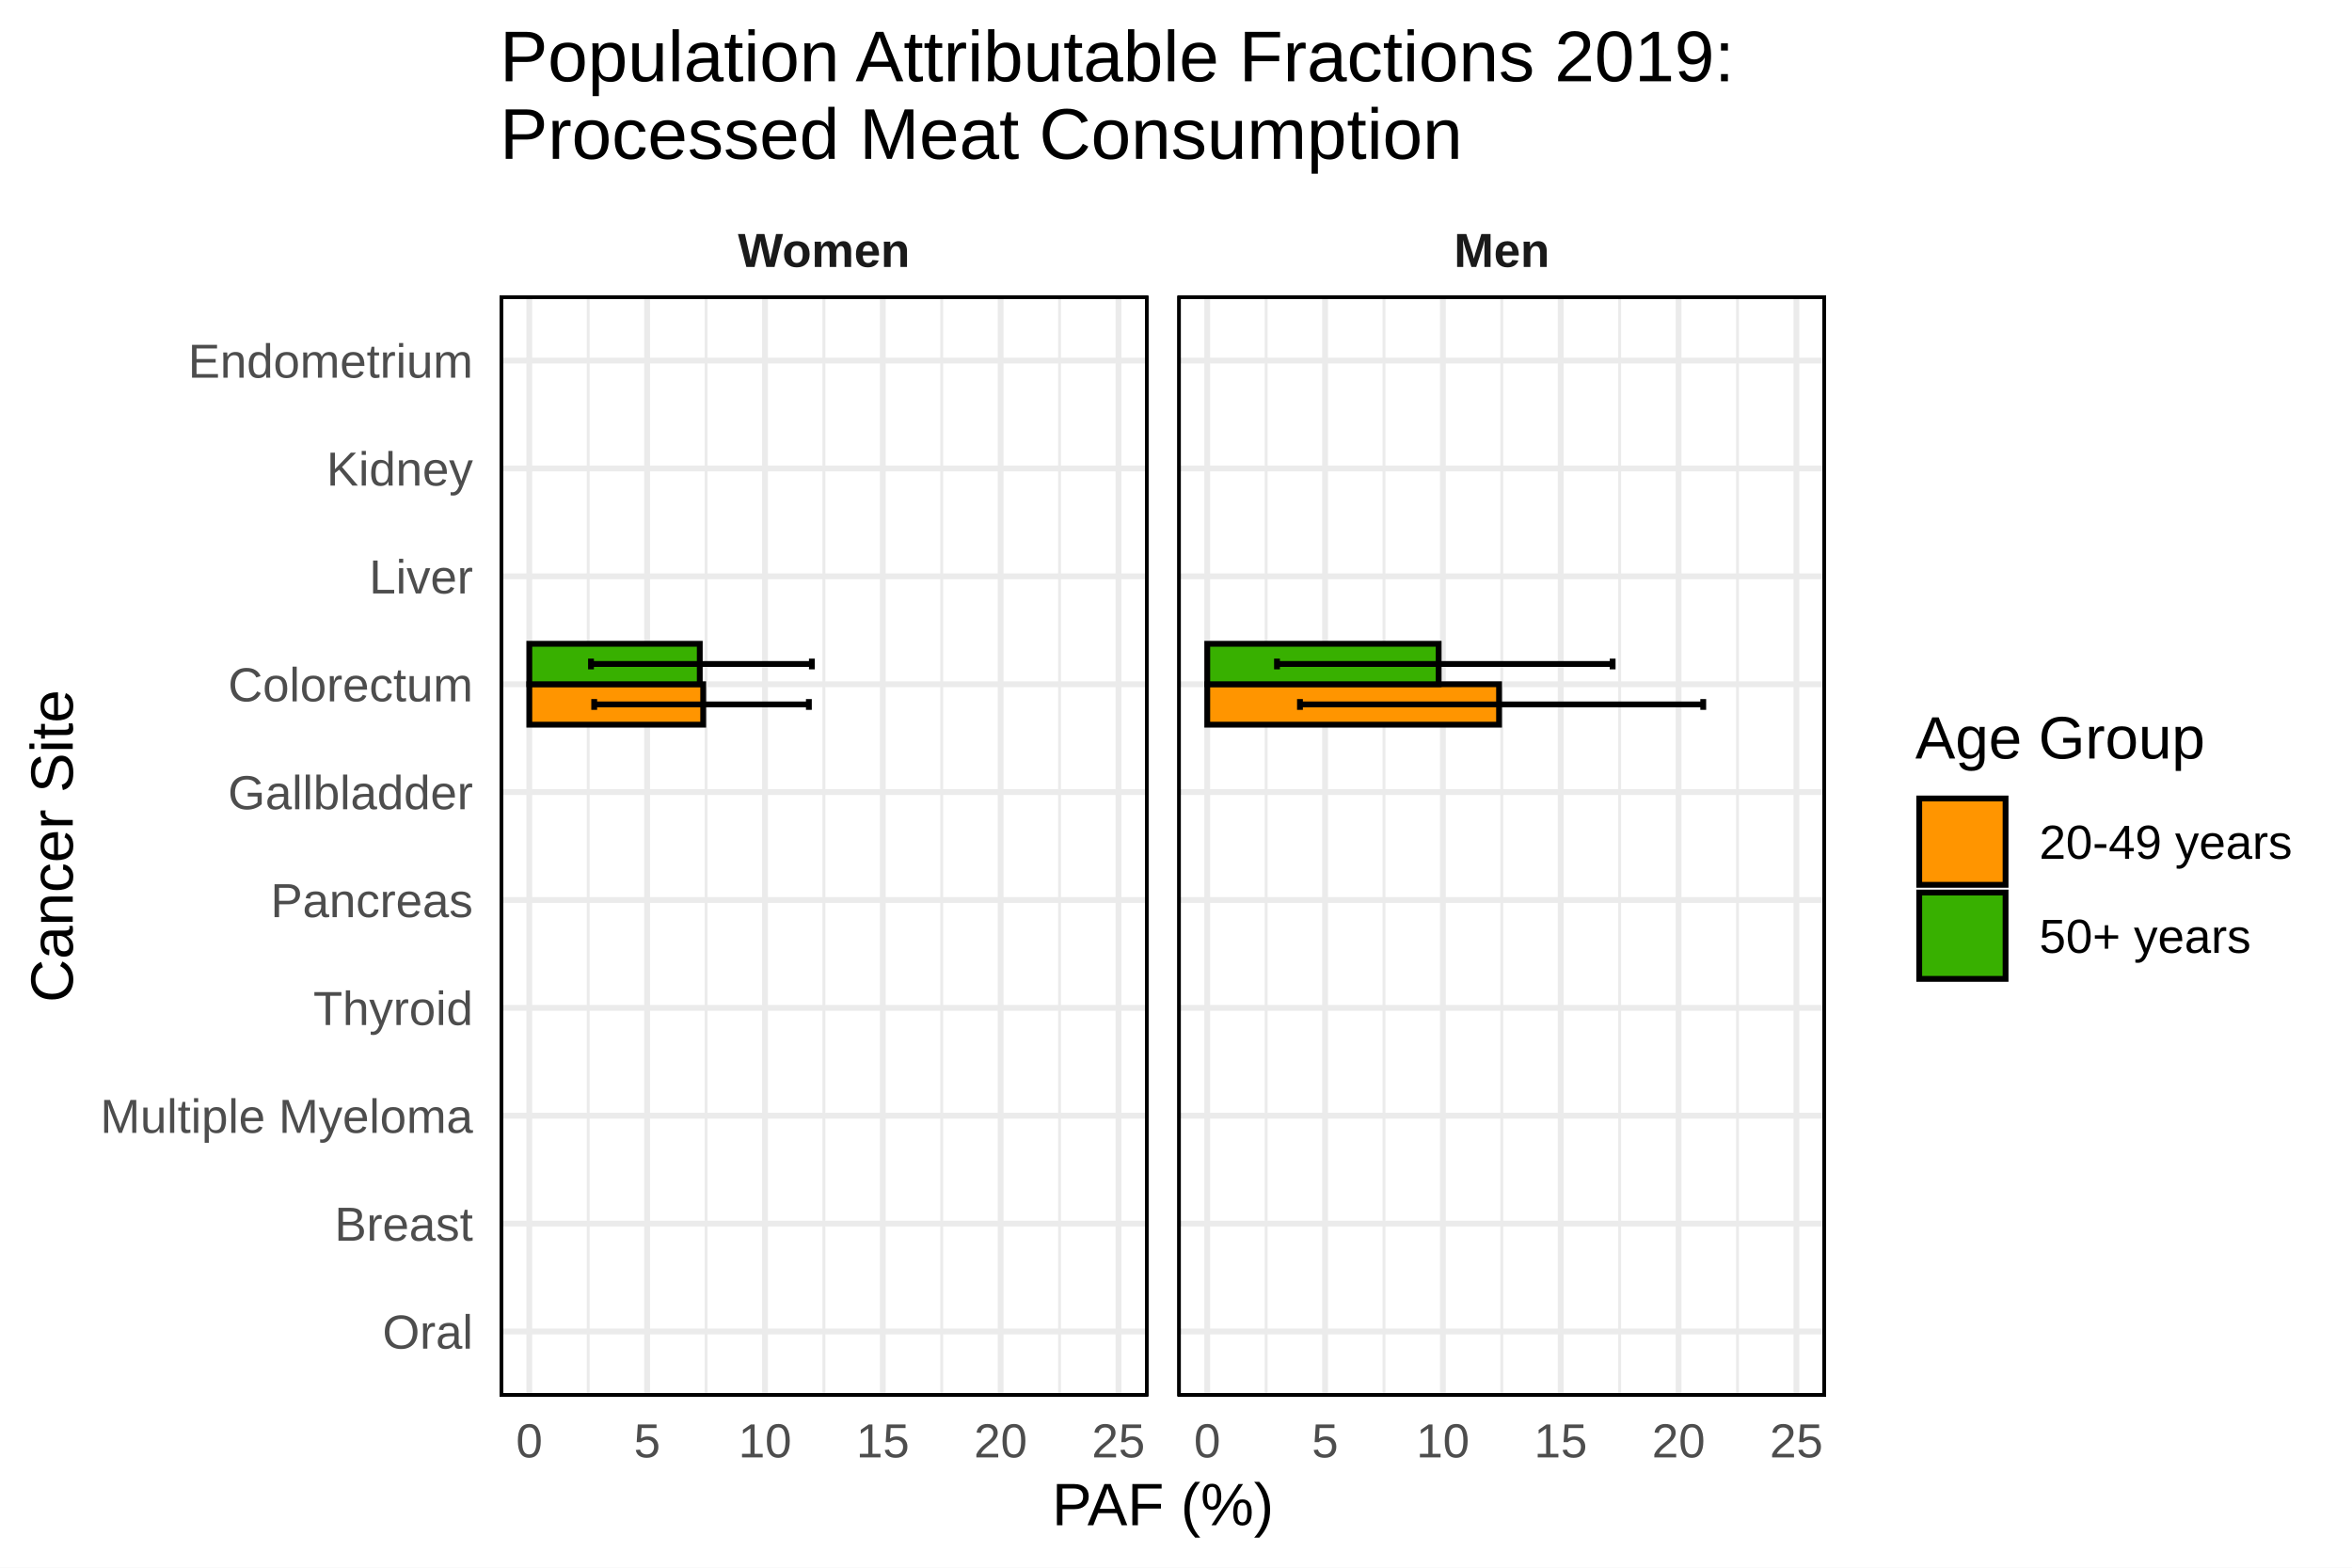
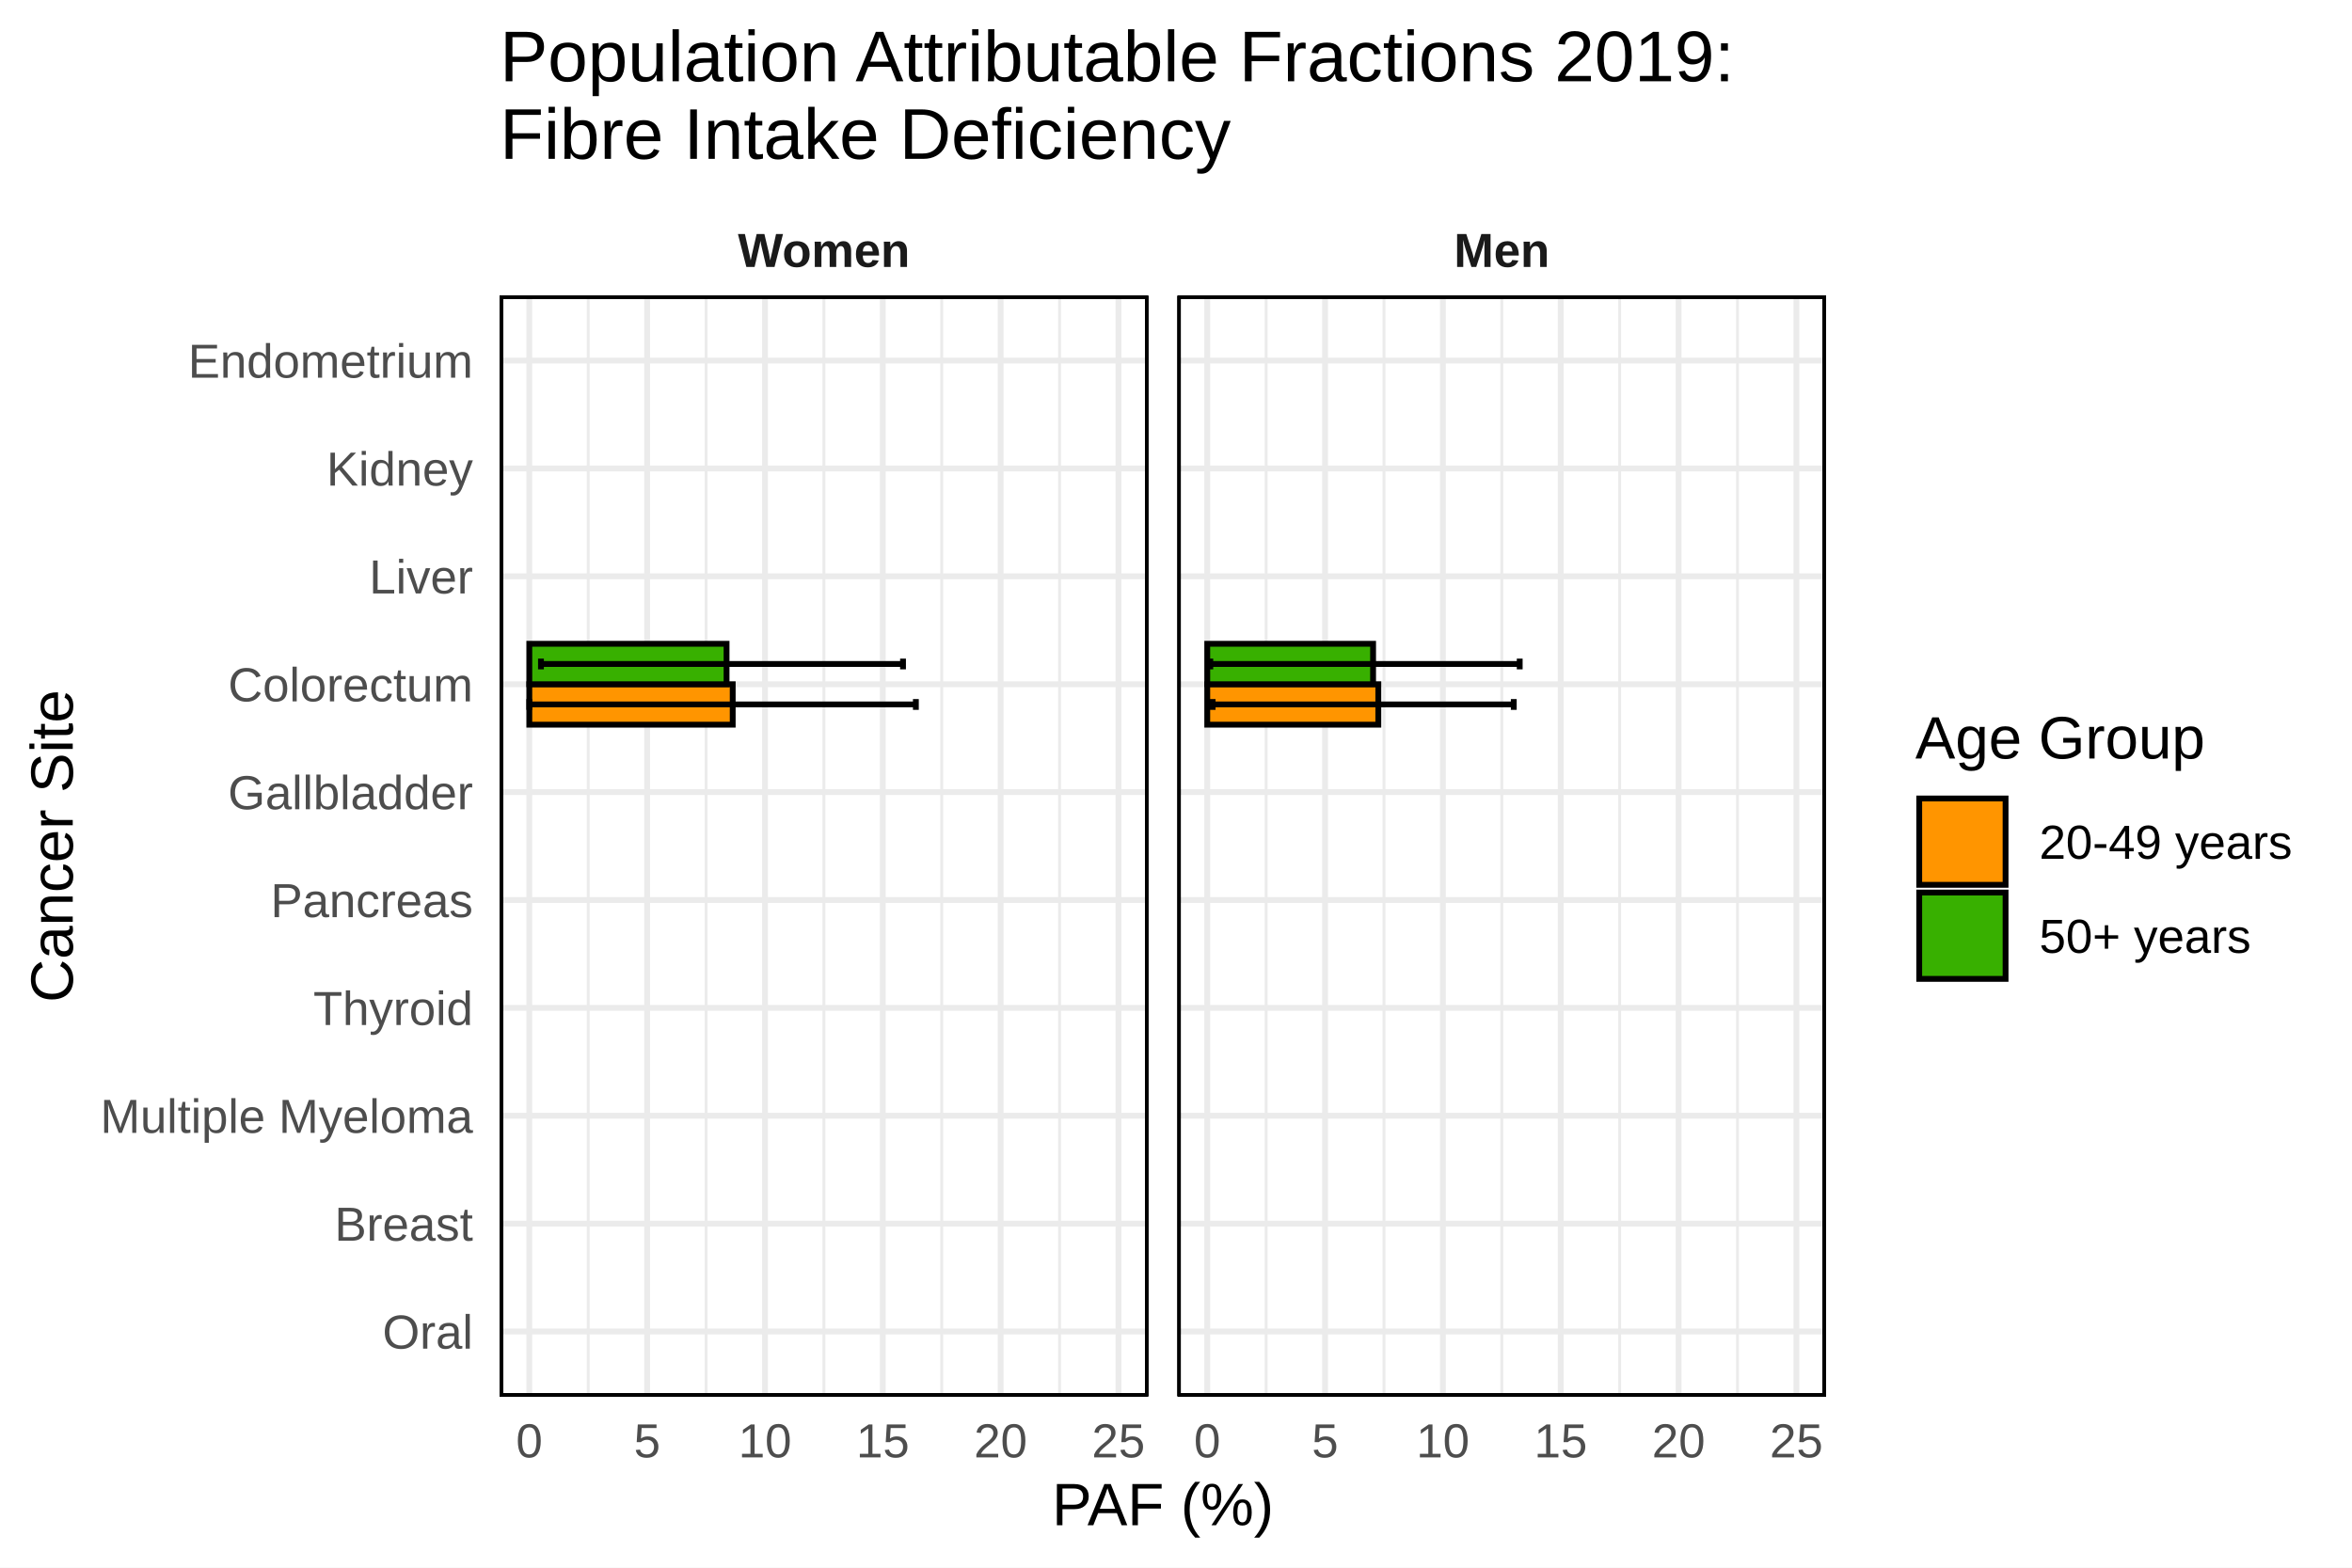
<svg xmlns="http://www.w3.org/2000/svg" class="svglite" width="432.00pt" height="288.00pt" viewBox="0 0 432.00 288.00">
  <defs>
    <style type="text/css">
    .svglite line, .svglite polyline, .svglite polygon, .svglite path, .svglite rect, .svglite circle {
      fill: none;
      stroke: #000000;
      stroke-linecap: round;
      stroke-linejoin: round;
      stroke-miterlimit: 10.00;
    }
    .svglite text {
      white-space: pre;
    }
  </style>
  </defs>
  <rect width="100%" height="100%" style="stroke: none; fill: #FFFFFF;" />
  <defs>
    <clipPath id="cpMC4wMHw0MzIuMDB8MC4wMHwyODguMDA=">
      <rect x="0.00" y="0.00" width="432.00" height="288.00" />
    </clipPath>
  </defs>
  <g clip-path="url(#cpMC4wMHw0MzIuMDB8MC4wMHwyODguMDA=)">
</g>
  <defs>
    <clipPath id="cpOTEuODF8MjEwLjg1fDU0LjM1fDI1Ni41MA==">
      <rect x="91.81" y="54.35" width="119.03" height="202.15" />
    </clipPath>
  </defs>
  <g clip-path="url(#cpOTEuODF8MjEwLjg1fDU0LjM1fDI1Ni41MA==)">
    <polyline points="108.04,256.50 108.04,54.35 " style="stroke-width: 0.53; stroke: #EBEBEB; stroke-linecap: butt;" />
    <polyline points="129.69,256.50 129.69,54.35 " style="stroke-width: 0.53; stroke: #EBEBEB; stroke-linecap: butt;" />
    <polyline points="151.33,256.50 151.33,54.35 " style="stroke-width: 0.53; stroke: #EBEBEB; stroke-linecap: butt;" />
    <polyline points="172.97,256.50 172.97,54.35 " style="stroke-width: 0.53; stroke: #EBEBEB; stroke-linecap: butt;" />
    <polyline points="194.61,256.50 194.61,54.35 " style="stroke-width: 0.53; stroke: #EBEBEB; stroke-linecap: butt;" />
    <polyline points="91.81,244.61 210.85,244.61 " style="stroke-width: 1.07; stroke: #EBEBEB; stroke-linecap: butt;" />
    <polyline points="91.81,224.79 210.85,224.79 " style="stroke-width: 1.07; stroke: #EBEBEB; stroke-linecap: butt;" />
    <polyline points="91.81,204.97 210.85,204.97 " style="stroke-width: 1.07; stroke: #EBEBEB; stroke-linecap: butt;" />
    <polyline points="91.81,185.16 210.85,185.16 " style="stroke-width: 1.07; stroke: #EBEBEB; stroke-linecap: butt;" />
    <polyline points="91.81,165.34 210.85,165.34 " style="stroke-width: 1.07; stroke: #EBEBEB; stroke-linecap: butt;" />
    <polyline points="91.81,145.52 210.85,145.52 " style="stroke-width: 1.07; stroke: #EBEBEB; stroke-linecap: butt;" />
    <polyline points="91.81,125.70 210.85,125.70 " style="stroke-width: 1.07; stroke: #EBEBEB; stroke-linecap: butt;" />
    <polyline points="91.81,105.88 210.85,105.88 " style="stroke-width: 1.07; stroke: #EBEBEB; stroke-linecap: butt;" />
    <polyline points="91.81,86.06 210.85,86.06 " style="stroke-width: 1.07; stroke: #EBEBEB; stroke-linecap: butt;" />
    <polyline points="91.81,66.24 210.85,66.24 " style="stroke-width: 1.07; stroke: #EBEBEB; stroke-linecap: butt;" />
    <polyline points="97.22,256.50 97.22,54.35 " style="stroke-width: 1.07; stroke: #EBEBEB; stroke-linecap: butt;" />
    <polyline points="118.86,256.50 118.86,54.35 " style="stroke-width: 1.07; stroke: #EBEBEB; stroke-linecap: butt;" />
    <polyline points="140.51,256.50 140.51,54.35 " style="stroke-width: 1.07; stroke: #EBEBEB; stroke-linecap: butt;" />
    <polyline points="162.15,256.50 162.15,54.35 " style="stroke-width: 1.07; stroke: #EBEBEB; stroke-linecap: butt;" />
    <polyline points="183.79,256.50 183.79,54.35 " style="stroke-width: 1.07; stroke: #EBEBEB; stroke-linecap: butt;" />
    <polyline points="205.43,256.50 205.43,54.35 " style="stroke-width: 1.07; stroke: #EBEBEB; stroke-linecap: butt;" />
    <rect x="97.22" y="224.79" width="0.00" height="7.43" style="stroke-width: 1.07; stroke-linecap: butt; stroke-linejoin: miter; fill: #FF9500;" />
    <rect x="97.22" y="217.36" width="0.00" height="7.43" style="stroke-width: 1.07; stroke-linecap: butt; stroke-linejoin: miter; fill: #38B000;" />
-     <rect x="97.22" y="125.70" width="31.94" height="7.43" style="stroke-width: 1.07; stroke-linecap: butt; stroke-linejoin: miter; fill: #FF9500;" />
-     <rect x="97.22" y="118.27" width="31.31" height="7.43" style="stroke-width: 1.07; stroke-linecap: butt; stroke-linejoin: miter; fill: #38B000;" />
+     <rect x="97.22" y="125.70" width="37.36" height="7.43" style="stroke-width: 1.07; stroke-linecap: butt; stroke-linejoin: miter; fill: #FF9500;" />
+     <rect x="97.22" y="118.27" width="36.23" height="7.43" style="stroke-width: 1.07; stroke-linecap: butt; stroke-linejoin: miter; fill: #38B000;" />
    <rect x="97.22" y="66.24" width="0.00" height="7.43" style="stroke-width: 1.07; stroke-linecap: butt; stroke-linejoin: miter; fill: #FF9500;" />
    <rect x="97.22" y="58.81" width="0.00" height="7.43" style="stroke-width: 1.07; stroke-linecap: butt; stroke-linejoin: miter; fill: #38B000;" />
    <rect x="97.22" y="145.52" width="0.00" height="7.43" style="stroke-width: 1.07; stroke-linecap: butt; stroke-linejoin: miter; fill: #FF9500;" />
    <rect x="97.22" y="138.09" width="0.00" height="7.43" style="stroke-width: 1.07; stroke-linecap: butt; stroke-linejoin: miter; fill: #38B000;" />
    <rect x="97.22" y="86.06" width="0.00" height="7.43" style="stroke-width: 1.07; stroke-linecap: butt; stroke-linejoin: miter; fill: #FF9500;" />
    <rect x="97.22" y="78.63" width="0.00" height="7.43" style="stroke-width: 1.07; stroke-linecap: butt; stroke-linejoin: miter; fill: #38B000;" />
    <rect x="97.22" y="105.88" width="0.00" height="7.43" style="stroke-width: 1.07; stroke-linecap: butt; stroke-linejoin: miter; fill: #FF9500;" />
    <rect x="97.22" y="98.45" width="0.00" height="7.43" style="stroke-width: 1.07; stroke-linecap: butt; stroke-linejoin: miter; fill: #38B000;" />
    <rect x="97.22" y="204.97" width="0.00" height="7.43" style="stroke-width: 1.07; stroke-linecap: butt; stroke-linejoin: miter; fill: #FF9500;" />
    <rect x="97.22" y="197.54" width="0.00" height="7.43" style="stroke-width: 1.07; stroke-linecap: butt; stroke-linejoin: miter; fill: #38B000;" />
    <rect x="97.22" y="244.61" width="0.00" height="7.43" style="stroke-width: 1.07; stroke-linecap: butt; stroke-linejoin: miter; fill: #FF9500;" />
    <rect x="97.22" y="237.18" width="0.00" height="7.43" style="stroke-width: 1.07; stroke-linecap: butt; stroke-linejoin: miter; fill: #38B000;" />
    <rect x="97.22" y="165.34" width="0.00" height="7.43" style="stroke-width: 1.07; stroke-linecap: butt; stroke-linejoin: miter; fill: #FF9500;" />
    <rect x="97.22" y="157.90" width="0.00" height="7.43" style="stroke-width: 1.07; stroke-linecap: butt; stroke-linejoin: miter; fill: #38B000;" />
    <rect x="97.22" y="185.16" width="0.00" height="7.43" style="stroke-width: 1.07; stroke-linecap: butt; stroke-linejoin: miter; fill: #FF9500;" />
    <rect x="97.22" y="177.72" width="0.00" height="7.43" style="stroke-width: 1.07; stroke-linecap: butt; stroke-linejoin: miter; fill: #38B000;" />
-     <polyline points="148.57,130.41 148.57,128.42 " style="stroke-width: 1.07; stroke-linecap: butt;" />
-     <polyline points="148.57,129.41 109.14,129.41 " style="stroke-width: 1.07; stroke-linecap: butt;" />
-     <polyline points="109.14,130.41 109.14,128.42 " style="stroke-width: 1.07; stroke-linecap: butt;" />
-     <polyline points="149.12,122.97 149.12,120.99 " style="stroke-width: 1.07; stroke-linecap: butt;" />
-     <polyline points="149.12,121.98 108.55,121.98 " style="stroke-width: 1.07; stroke-linecap: butt;" />
-     <polyline points="108.55,122.97 108.55,120.99 " style="stroke-width: 1.07; stroke-linecap: butt;" />
+     <polyline points="168.22,130.41 168.22,128.42 " style="stroke-width: 1.07; stroke-linecap: butt;" />
+     <polyline points="168.22,129.41 97.22,129.41 " style="stroke-width: 1.07; stroke-linecap: butt;" />
+     <polyline points="97.22,130.41 97.22,128.42 " style="stroke-width: 1.07; stroke-linecap: butt;" />
+     <polyline points="165.86,122.97 165.86,120.99 " style="stroke-width: 1.07; stroke-linecap: butt;" />
+     <polyline points="165.86,121.98 99.36,121.98 " style="stroke-width: 1.07; stroke-linecap: butt;" />
+     <polyline points="99.36,122.97 99.36,120.99 " style="stroke-width: 1.07; stroke-linecap: butt;" />
    <rect x="91.81" y="54.35" width="119.03" height="202.15" style="stroke-width: 1.07; stroke-linecap: butt; stroke-linejoin: miter;" />
    <rect x="91.81" y="54.35" width="119.03" height="202.15" style="stroke-width: 1.07; stroke-linecap: butt; stroke-linejoin: miter;" />
    <rect x="91.81" y="54.35" width="119.03" height="202.15" style="stroke-width: 1.07; stroke-linecap: butt; stroke-linejoin: miter;" />
    <rect x="91.81" y="54.35" width="119.03" height="202.15" style="stroke-width: 1.07; stroke-linecap: butt; stroke-linejoin: miter;" />
    <rect x="91.81" y="54.35" width="119.03" height="202.15" style="stroke-width: 1.07; stroke-linecap: butt; stroke-linejoin: miter;" />
    <rect x="91.81" y="54.35" width="119.03" height="202.15" style="stroke-width: 1.07; stroke-linecap: butt; stroke-linejoin: miter;" />
    <rect x="91.81" y="54.35" width="119.03" height="202.15" style="stroke-width: 1.07; stroke-linecap: butt; stroke-linejoin: miter;" />
    <rect x="91.81" y="54.35" width="119.03" height="202.15" style="stroke-width: 1.07; stroke-linecap: butt; stroke-linejoin: miter;" />
    <rect x="91.81" y="54.35" width="119.03" height="202.15" style="stroke-width: 1.07; stroke-linecap: butt; stroke-linejoin: miter;" />
    <rect x="91.81" y="54.35" width="119.03" height="202.15" style="stroke-width: 1.07; stroke-linecap: butt; stroke-linejoin: miter;" />
    <rect x="91.81" y="54.35" width="119.03" height="202.15" style="stroke-width: 1.07; stroke-linecap: butt; stroke-linejoin: miter;" />
    <rect x="91.81" y="54.35" width="119.03" height="202.15" style="stroke-width: 1.07; stroke-linecap: butt; stroke-linejoin: miter;" />
    <rect x="91.81" y="54.35" width="119.03" height="202.15" style="stroke-width: 1.07; stroke-linecap: butt; stroke-linejoin: miter;" />
    <rect x="91.81" y="54.35" width="119.03" height="202.15" style="stroke-width: 1.07; stroke-linecap: butt; stroke-linejoin: miter;" />
    <rect x="91.81" y="54.35" width="119.03" height="202.15" style="stroke-width: 1.07; stroke-linecap: butt; stroke-linejoin: miter;" />
    <rect x="91.81" y="54.35" width="119.03" height="202.15" style="stroke-width: 1.07; stroke-linecap: butt; stroke-linejoin: miter;" />
    <rect x="91.81" y="54.35" width="119.03" height="202.15" style="stroke-width: 1.07; stroke-linecap: butt; stroke-linejoin: miter;" />
    <rect x="91.81" y="54.35" width="119.03" height="202.15" style="stroke-width: 1.07; stroke-linecap: butt; stroke-linejoin: miter;" />
    <rect x="91.81" y="54.35" width="119.03" height="202.15" style="stroke-width: 1.07; stroke-linecap: butt; stroke-linejoin: miter;" />
    <rect x="91.81" y="54.35" width="119.03" height="202.15" style="stroke-width: 1.07; stroke-linecap: butt; stroke-linejoin: miter;" />
  </g>
  <g clip-path="url(#cpMC4wMHw0MzIuMDB8MC4wMHwyODguMDA=)">
</g>
  <defs>
    <clipPath id="cpMjE2LjMzfDMzNS4zNnw1NC4zNXwyNTYuNTA=">
      <rect x="216.33" y="54.35" width="119.03" height="202.15" />
    </clipPath>
  </defs>
  <g clip-path="url(#cpMjE2LjMzfDMzNS4zNnw1NC4zNXwyNTYuNTA=)">
    <polyline points="232.56,256.50 232.56,54.35 " style="stroke-width: 0.53; stroke: #EBEBEB; stroke-linecap: butt;" />
    <polyline points="254.20,256.50 254.20,54.35 " style="stroke-width: 0.53; stroke: #EBEBEB; stroke-linecap: butt;" />
    <polyline points="275.84,256.50 275.84,54.35 " style="stroke-width: 0.53; stroke: #EBEBEB; stroke-linecap: butt;" />
    <polyline points="297.49,256.50 297.49,54.35 " style="stroke-width: 0.53; stroke: #EBEBEB; stroke-linecap: butt;" />
    <polyline points="319.13,256.50 319.13,54.35 " style="stroke-width: 0.53; stroke: #EBEBEB; stroke-linecap: butt;" />
    <polyline points="216.33,244.61 335.36,244.61 " style="stroke-width: 1.07; stroke: #EBEBEB; stroke-linecap: butt;" />
    <polyline points="216.33,224.79 335.36,224.79 " style="stroke-width: 1.07; stroke: #EBEBEB; stroke-linecap: butt;" />
    <polyline points="216.33,204.97 335.36,204.97 " style="stroke-width: 1.07; stroke: #EBEBEB; stroke-linecap: butt;" />
    <polyline points="216.33,185.16 335.36,185.16 " style="stroke-width: 1.07; stroke: #EBEBEB; stroke-linecap: butt;" />
    <polyline points="216.33,165.34 335.36,165.34 " style="stroke-width: 1.07; stroke: #EBEBEB; stroke-linecap: butt;" />
    <polyline points="216.33,145.52 335.36,145.52 " style="stroke-width: 1.07; stroke: #EBEBEB; stroke-linecap: butt;" />
    <polyline points="216.33,125.70 335.36,125.70 " style="stroke-width: 1.07; stroke: #EBEBEB; stroke-linecap: butt;" />
    <polyline points="216.33,105.88 335.36,105.88 " style="stroke-width: 1.07; stroke: #EBEBEB; stroke-linecap: butt;" />
    <polyline points="216.33,86.06 335.36,86.06 " style="stroke-width: 1.07; stroke: #EBEBEB; stroke-linecap: butt;" />
    <polyline points="216.33,66.24 335.36,66.24 " style="stroke-width: 1.07; stroke: #EBEBEB; stroke-linecap: butt;" />
    <polyline points="221.74,256.50 221.74,54.35 " style="stroke-width: 1.07; stroke: #EBEBEB; stroke-linecap: butt;" />
    <polyline points="243.38,256.50 243.38,54.35 " style="stroke-width: 1.07; stroke: #EBEBEB; stroke-linecap: butt;" />
    <polyline points="265.02,256.50 265.02,54.35 " style="stroke-width: 1.07; stroke: #EBEBEB; stroke-linecap: butt;" />
    <polyline points="286.66,256.50 286.66,54.35 " style="stroke-width: 1.07; stroke: #EBEBEB; stroke-linecap: butt;" />
    <polyline points="308.31,256.50 308.31,54.35 " style="stroke-width: 1.07; stroke: #EBEBEB; stroke-linecap: butt;" />
    <polyline points="329.95,256.50 329.95,54.35 " style="stroke-width: 1.07; stroke: #EBEBEB; stroke-linecap: butt;" />
    <rect x="221.74" y="224.79" width="0.00" height="7.43" style="stroke-width: 1.07; stroke-linecap: butt; stroke-linejoin: miter; fill: #FF9500;" />
    <rect x="221.74" y="217.36" width="0.00" height="7.43" style="stroke-width: 1.07; stroke-linecap: butt; stroke-linejoin: miter; fill: #38B000;" />
-     <rect x="221.74" y="125.70" width="53.60" height="7.43" style="stroke-width: 1.07; stroke-linecap: butt; stroke-linejoin: miter; fill: #FF9500;" />
-     <rect x="221.74" y="118.27" width="42.50" height="7.43" style="stroke-width: 1.07; stroke-linecap: butt; stroke-linejoin: miter; fill: #38B000;" />
+     <rect x="221.74" y="125.70" width="31.42" height="7.43" style="stroke-width: 1.07; stroke-linecap: butt; stroke-linejoin: miter; fill: #FF9500;" />
+     <rect x="221.74" y="118.27" width="30.46" height="7.43" style="stroke-width: 1.07; stroke-linecap: butt; stroke-linejoin: miter; fill: #38B000;" />
    <rect x="221.74" y="66.24" width="0.00" height="7.43" style="stroke-width: 1.07; stroke-linecap: butt; stroke-linejoin: miter; fill: #FF9500;" />
    <rect x="221.74" y="58.81" width="0.00" height="7.43" style="stroke-width: 1.07; stroke-linecap: butt; stroke-linejoin: miter; fill: #38B000;" />
    <rect x="221.74" y="145.52" width="0.00" height="7.43" style="stroke-width: 1.07; stroke-linecap: butt; stroke-linejoin: miter; fill: #FF9500;" />
    <rect x="221.74" y="138.09" width="0.00" height="7.43" style="stroke-width: 1.07; stroke-linecap: butt; stroke-linejoin: miter; fill: #38B000;" />
    <rect x="221.74" y="86.06" width="0.00" height="7.43" style="stroke-width: 1.07; stroke-linecap: butt; stroke-linejoin: miter; fill: #FF9500;" />
    <rect x="221.74" y="78.63" width="0.00" height="7.43" style="stroke-width: 1.07; stroke-linecap: butt; stroke-linejoin: miter; fill: #38B000;" />
    <rect x="221.74" y="105.88" width="0.00" height="7.43" style="stroke-width: 1.07; stroke-linecap: butt; stroke-linejoin: miter; fill: #FF9500;" />
    <rect x="221.74" y="98.45" width="0.00" height="7.43" style="stroke-width: 1.07; stroke-linecap: butt; stroke-linejoin: miter; fill: #38B000;" />
    <rect x="221.74" y="204.97" width="0.00" height="7.43" style="stroke-width: 1.07; stroke-linecap: butt; stroke-linejoin: miter; fill: #FF9500;" />
    <rect x="221.74" y="197.54" width="0.00" height="7.43" style="stroke-width: 1.07; stroke-linecap: butt; stroke-linejoin: miter; fill: #38B000;" />
    <rect x="221.74" y="244.61" width="0.00" height="7.43" style="stroke-width: 1.07; stroke-linecap: butt; stroke-linejoin: miter; fill: #FF9500;" />
    <rect x="221.74" y="237.18" width="0.00" height="7.43" style="stroke-width: 1.07; stroke-linecap: butt; stroke-linejoin: miter; fill: #38B000;" />
    <rect x="221.74" y="165.34" width="0.00" height="7.43" style="stroke-width: 1.07; stroke-linecap: butt; stroke-linejoin: miter; fill: #FF9500;" />
    <rect x="221.74" y="157.90" width="0.00" height="7.43" style="stroke-width: 1.07; stroke-linecap: butt; stroke-linejoin: miter; fill: #38B000;" />
    <rect x="221.74" y="185.16" width="0.00" height="7.43" style="stroke-width: 1.07; stroke-linecap: butt; stroke-linejoin: miter; fill: #FF9500;" />
    <rect x="221.74" y="177.72" width="0.00" height="7.43" style="stroke-width: 1.07; stroke-linecap: butt; stroke-linejoin: miter; fill: #38B000;" />
-     <polyline points="312.84,130.41 312.84,128.42 " style="stroke-width: 1.07; stroke-linecap: butt;" />
-     <polyline points="312.84,129.41 238.77,129.41 " style="stroke-width: 1.07; stroke-linecap: butt;" />
-     <polyline points="238.77,130.41 238.77,128.42 " style="stroke-width: 1.07; stroke-linecap: butt;" />
-     <polyline points="296.20,122.97 296.20,120.99 " style="stroke-width: 1.07; stroke-linecap: butt;" />
-     <polyline points="296.20,121.98 234.55,121.98 " style="stroke-width: 1.07; stroke-linecap: butt;" />
-     <polyline points="234.55,122.97 234.55,120.99 " style="stroke-width: 1.07; stroke-linecap: butt;" />
+     <polyline points="278.04,130.41 278.04,128.42 " style="stroke-width: 1.07; stroke-linecap: butt;" />
+     <polyline points="278.04,129.41 222.73,129.41 " style="stroke-width: 1.07; stroke-linecap: butt;" />
+     <polyline points="222.73,130.41 222.73,128.42 " style="stroke-width: 1.07; stroke-linecap: butt;" />
+     <polyline points="279.13,122.97 279.13,120.99 " style="stroke-width: 1.07; stroke-linecap: butt;" />
+     <polyline points="279.13,121.98 222.30,121.98 " style="stroke-width: 1.07; stroke-linecap: butt;" />
+     <polyline points="222.30,122.97 222.30,120.99 " style="stroke-width: 1.07; stroke-linecap: butt;" />
    <rect x="216.33" y="54.35" width="119.03" height="202.15" style="stroke-width: 1.07; stroke-linecap: butt; stroke-linejoin: miter;" />
    <rect x="216.33" y="54.35" width="119.03" height="202.15" style="stroke-width: 1.07; stroke-linecap: butt; stroke-linejoin: miter;" />
    <rect x="216.33" y="54.35" width="119.03" height="202.15" style="stroke-width: 1.07; stroke-linecap: butt; stroke-linejoin: miter;" />
    <rect x="216.33" y="54.35" width="119.03" height="202.15" style="stroke-width: 1.07; stroke-linecap: butt; stroke-linejoin: miter;" />
    <rect x="216.33" y="54.35" width="119.03" height="202.15" style="stroke-width: 1.07; stroke-linecap: butt; stroke-linejoin: miter;" />
    <rect x="216.33" y="54.35" width="119.03" height="202.15" style="stroke-width: 1.07; stroke-linecap: butt; stroke-linejoin: miter;" />
    <rect x="216.33" y="54.35" width="119.03" height="202.15" style="stroke-width: 1.07; stroke-linecap: butt; stroke-linejoin: miter;" />
    <rect x="216.33" y="54.35" width="119.03" height="202.15" style="stroke-width: 1.07; stroke-linecap: butt; stroke-linejoin: miter;" />
    <rect x="216.33" y="54.35" width="119.03" height="202.15" style="stroke-width: 1.07; stroke-linecap: butt; stroke-linejoin: miter;" />
    <rect x="216.33" y="54.35" width="119.03" height="202.15" style="stroke-width: 1.07; stroke-linecap: butt; stroke-linejoin: miter;" />
    <rect x="216.33" y="54.35" width="119.03" height="202.15" style="stroke-width: 1.07; stroke-linecap: butt; stroke-linejoin: miter;" />
    <rect x="216.33" y="54.35" width="119.03" height="202.15" style="stroke-width: 1.07; stroke-linecap: butt; stroke-linejoin: miter;" />
    <rect x="216.33" y="54.35" width="119.03" height="202.15" style="stroke-width: 1.07; stroke-linecap: butt; stroke-linejoin: miter;" />
    <rect x="216.33" y="54.35" width="119.03" height="202.15" style="stroke-width: 1.07; stroke-linecap: butt; stroke-linejoin: miter;" />
    <rect x="216.33" y="54.35" width="119.03" height="202.15" style="stroke-width: 1.07; stroke-linecap: butt; stroke-linejoin: miter;" />
    <rect x="216.33" y="54.35" width="119.03" height="202.15" style="stroke-width: 1.07; stroke-linecap: butt; stroke-linejoin: miter;" />
    <rect x="216.33" y="54.35" width="119.03" height="202.15" style="stroke-width: 1.07; stroke-linecap: butt; stroke-linejoin: miter;" />
    <rect x="216.33" y="54.35" width="119.03" height="202.15" style="stroke-width: 1.07; stroke-linecap: butt; stroke-linejoin: miter;" />
    <rect x="216.33" y="54.35" width="119.03" height="202.15" style="stroke-width: 1.07; stroke-linecap: butt; stroke-linejoin: miter;" />
    <rect x="216.33" y="54.35" width="119.03" height="202.15" style="stroke-width: 1.07; stroke-linecap: butt; stroke-linejoin: miter;" />
  </g>
  <g clip-path="url(#cpMC4wMHw0MzIuMDB8MC4wMHwyODguMDA=)">
</g>
  <defs>
    <clipPath id="cpOTEuODF8MjEwLjg1fDM3LjQzfDU0LjM1">
      <rect x="91.81" y="37.43" width="119.03" height="16.92" />
    </clipPath>
  </defs>
  <g clip-path="url(#cpOTEuODF8MjEwLjg1fDM3LjQzfDU0LjM1)">
    <text x="151.33" y="49.04" text-anchor="middle" style="font-size: 8.80px; font-weight: bold;fill: #1A1A1A; font-family: &quot;Arial&quot;;" textLength="31.61px" lengthAdjust="spacingAndGlyphs">Women</text>
  </g>
  <g clip-path="url(#cpMC4wMHw0MzIuMDB8MC4wMHwyODguMDA=)">
</g>
  <defs>
    <clipPath id="cpMjE2LjMzfDMzNS4zNnwzNy40M3w1NC4zNQ==">
      <rect x="216.33" y="37.43" width="119.03" height="16.92" />
    </clipPath>
  </defs>
  <g clip-path="url(#cpMjE2LjMzfDMzNS4zNnwzNy40M3w1NC4zNQ==)">
    <text x="275.84" y="49.04" text-anchor="middle" style="font-size: 8.80px; font-weight: bold;fill: #1A1A1A; font-family: &quot;Arial&quot;;" textLength="17.60px" lengthAdjust="spacingAndGlyphs">Men</text>
  </g>
  <g clip-path="url(#cpMC4wMHw0MzIuMDB8MC4wMHwyODguMDA=)">
    <text x="97.22" y="267.74" text-anchor="middle" style="font-size: 8.80px;fill: #4D4D4D; font-family: &quot;Arial&quot;;" textLength="4.90px" lengthAdjust="spacingAndGlyphs">0</text>
    <text x="118.86" y="267.74" text-anchor="middle" style="font-size: 8.80px;fill: #4D4D4D; font-family: &quot;Arial&quot;;" textLength="4.90px" lengthAdjust="spacingAndGlyphs">5</text>
    <text x="140.51" y="267.74" text-anchor="middle" style="font-size: 8.80px;fill: #4D4D4D; font-family: &quot;Arial&quot;;" textLength="9.79px" lengthAdjust="spacingAndGlyphs">10</text>
    <text x="162.15" y="267.74" text-anchor="middle" style="font-size: 8.80px;fill: #4D4D4D; font-family: &quot;Arial&quot;;" textLength="9.79px" lengthAdjust="spacingAndGlyphs">15</text>
    <text x="183.79" y="267.74" text-anchor="middle" style="font-size: 8.80px;fill: #4D4D4D; font-family: &quot;Arial&quot;;" textLength="9.79px" lengthAdjust="spacingAndGlyphs">20</text>
    <text x="205.43" y="267.74" text-anchor="middle" style="font-size: 8.80px;fill: #4D4D4D; font-family: &quot;Arial&quot;;" textLength="9.79px" lengthAdjust="spacingAndGlyphs">25</text>
    <text x="221.74" y="267.74" text-anchor="middle" style="font-size: 8.80px;fill: #4D4D4D; font-family: &quot;Arial&quot;;" textLength="4.90px" lengthAdjust="spacingAndGlyphs">0</text>
    <text x="243.38" y="267.74" text-anchor="middle" style="font-size: 8.80px;fill: #4D4D4D; font-family: &quot;Arial&quot;;" textLength="4.90px" lengthAdjust="spacingAndGlyphs">5</text>
    <text x="265.02" y="267.74" text-anchor="middle" style="font-size: 8.80px;fill: #4D4D4D; font-family: &quot;Arial&quot;;" textLength="9.79px" lengthAdjust="spacingAndGlyphs">10</text>
    <text x="286.66" y="267.74" text-anchor="middle" style="font-size: 8.80px;fill: #4D4D4D; font-family: &quot;Arial&quot;;" textLength="9.79px" lengthAdjust="spacingAndGlyphs">15</text>
    <text x="308.31" y="267.74" text-anchor="middle" style="font-size: 8.80px;fill: #4D4D4D; font-family: &quot;Arial&quot;;" textLength="9.79px" lengthAdjust="spacingAndGlyphs">20</text>
    <text x="329.95" y="267.74" text-anchor="middle" style="font-size: 8.80px;fill: #4D4D4D; font-family: &quot;Arial&quot;;" textLength="9.79px" lengthAdjust="spacingAndGlyphs">25</text>
    <text x="86.88" y="247.76" text-anchor="end" style="font-size: 8.80px;fill: #4D4D4D; font-family: &quot;Arial&quot;;" textLength="16.62px" lengthAdjust="spacingAndGlyphs">Oral</text>
    <text x="86.88" y="227.94" text-anchor="end" style="font-size: 8.80px;fill: #4D4D4D; font-family: &quot;Arial&quot;;" textLength="25.44px" lengthAdjust="spacingAndGlyphs">Breast</text>
    <text x="86.88" y="208.12" text-anchor="end" style="font-size: 8.80px;fill: #4D4D4D; font-family: &quot;Arial&quot;;" textLength="68.46px" lengthAdjust="spacingAndGlyphs">Multiple Myeloma</text>
    <text x="86.88" y="188.31" text-anchor="end" style="font-size: 8.80px;fill: #4D4D4D; font-family: &quot;Arial&quot;;" textLength="29.34px" lengthAdjust="spacingAndGlyphs">Thyroid</text>
    <text x="86.88" y="168.49" text-anchor="end" style="font-size: 8.80px;fill: #4D4D4D; font-family: &quot;Arial&quot;;" textLength="37.18px" lengthAdjust="spacingAndGlyphs">Pancreas</text>
    <text x="86.88" y="148.67" text-anchor="end" style="font-size: 8.80px;fill: #4D4D4D; font-family: &quot;Arial&quot;;" textLength="45.01px" lengthAdjust="spacingAndGlyphs">Gallbladder</text>
    <text x="86.88" y="128.85" text-anchor="end" style="font-size: 8.80px;fill: #4D4D4D; font-family: &quot;Arial&quot;;" textLength="44.99px" lengthAdjust="spacingAndGlyphs">Colorectum</text>
    <text x="86.88" y="109.03" text-anchor="end" style="font-size: 8.80px;fill: #4D4D4D; font-family: &quot;Arial&quot;;" textLength="19.07px" lengthAdjust="spacingAndGlyphs">Liver</text>
    <text x="86.88" y="89.21" text-anchor="end" style="font-size: 8.80px;fill: #4D4D4D; font-family: &quot;Arial&quot;;" textLength="26.91px" lengthAdjust="spacingAndGlyphs">Kidney</text>
    <text x="86.88" y="69.39" text-anchor="end" style="font-size: 8.80px;fill: #4D4D4D; font-family: &quot;Arial&quot;;" textLength="52.34px" lengthAdjust="spacingAndGlyphs">Endometrium</text>
    <text x="213.59" y="280.20" text-anchor="middle" style="font-size: 11.00px; font-family: &quot;Arial&quot;;" textLength="40.75px" lengthAdjust="spacingAndGlyphs">PAF (%)</text>
    <text transform="translate(13.36,155.43) rotate(-90)" text-anchor="middle" style="font-size: 11.00px; font-family: &quot;Arial&quot;;" textLength="57.48px" lengthAdjust="spacingAndGlyphs">Cancer Site</text>
    <text x="351.80" y="139.35" style="font-size: 11.00px; font-family: &quot;Arial&quot;;" textLength="53.22px" lengthAdjust="spacingAndGlyphs">Age Group</text>
    <rect x="352.51" y="146.69" width="15.86" height="15.86" style="stroke-width: 1.07; stroke-linecap: butt; stroke-linejoin: miter; fill: #FF9500;" />
    <rect x="352.51" y="163.97" width="15.86" height="15.86" style="stroke-width: 1.07; stroke-linecap: butt; stroke-linejoin: miter; fill: #38B000;" />
    <text x="374.56" y="157.77" style="font-size: 8.80px; font-family: &quot;Arial&quot;;" textLength="46.48px" lengthAdjust="spacingAndGlyphs">20-49 years</text>
    <text x="374.56" y="175.05" style="font-size: 8.80px; font-family: &quot;Arial&quot;;" textLength="38.90px" lengthAdjust="spacingAndGlyphs">50+ years</text>
    <text x="91.81" y="14.93" style="font-size: 13.20px; font-family: &quot;Arial&quot;;" textLength="226.60px" lengthAdjust="spacingAndGlyphs">Population Attributable Fractions 2019:</text>
-     <text x="91.81" y="29.18" style="font-size: 13.20px; font-family: &quot;Arial&quot;;" textLength="176.70px" lengthAdjust="spacingAndGlyphs">Processed Meat Consumption</text>
+     <text x="91.81" y="29.18" style="font-size: 13.20px; font-family: &quot;Arial&quot;;" textLength="134.16px" lengthAdjust="spacingAndGlyphs">Fibre Intake Deficiency</text>
  </g>
</svg>
